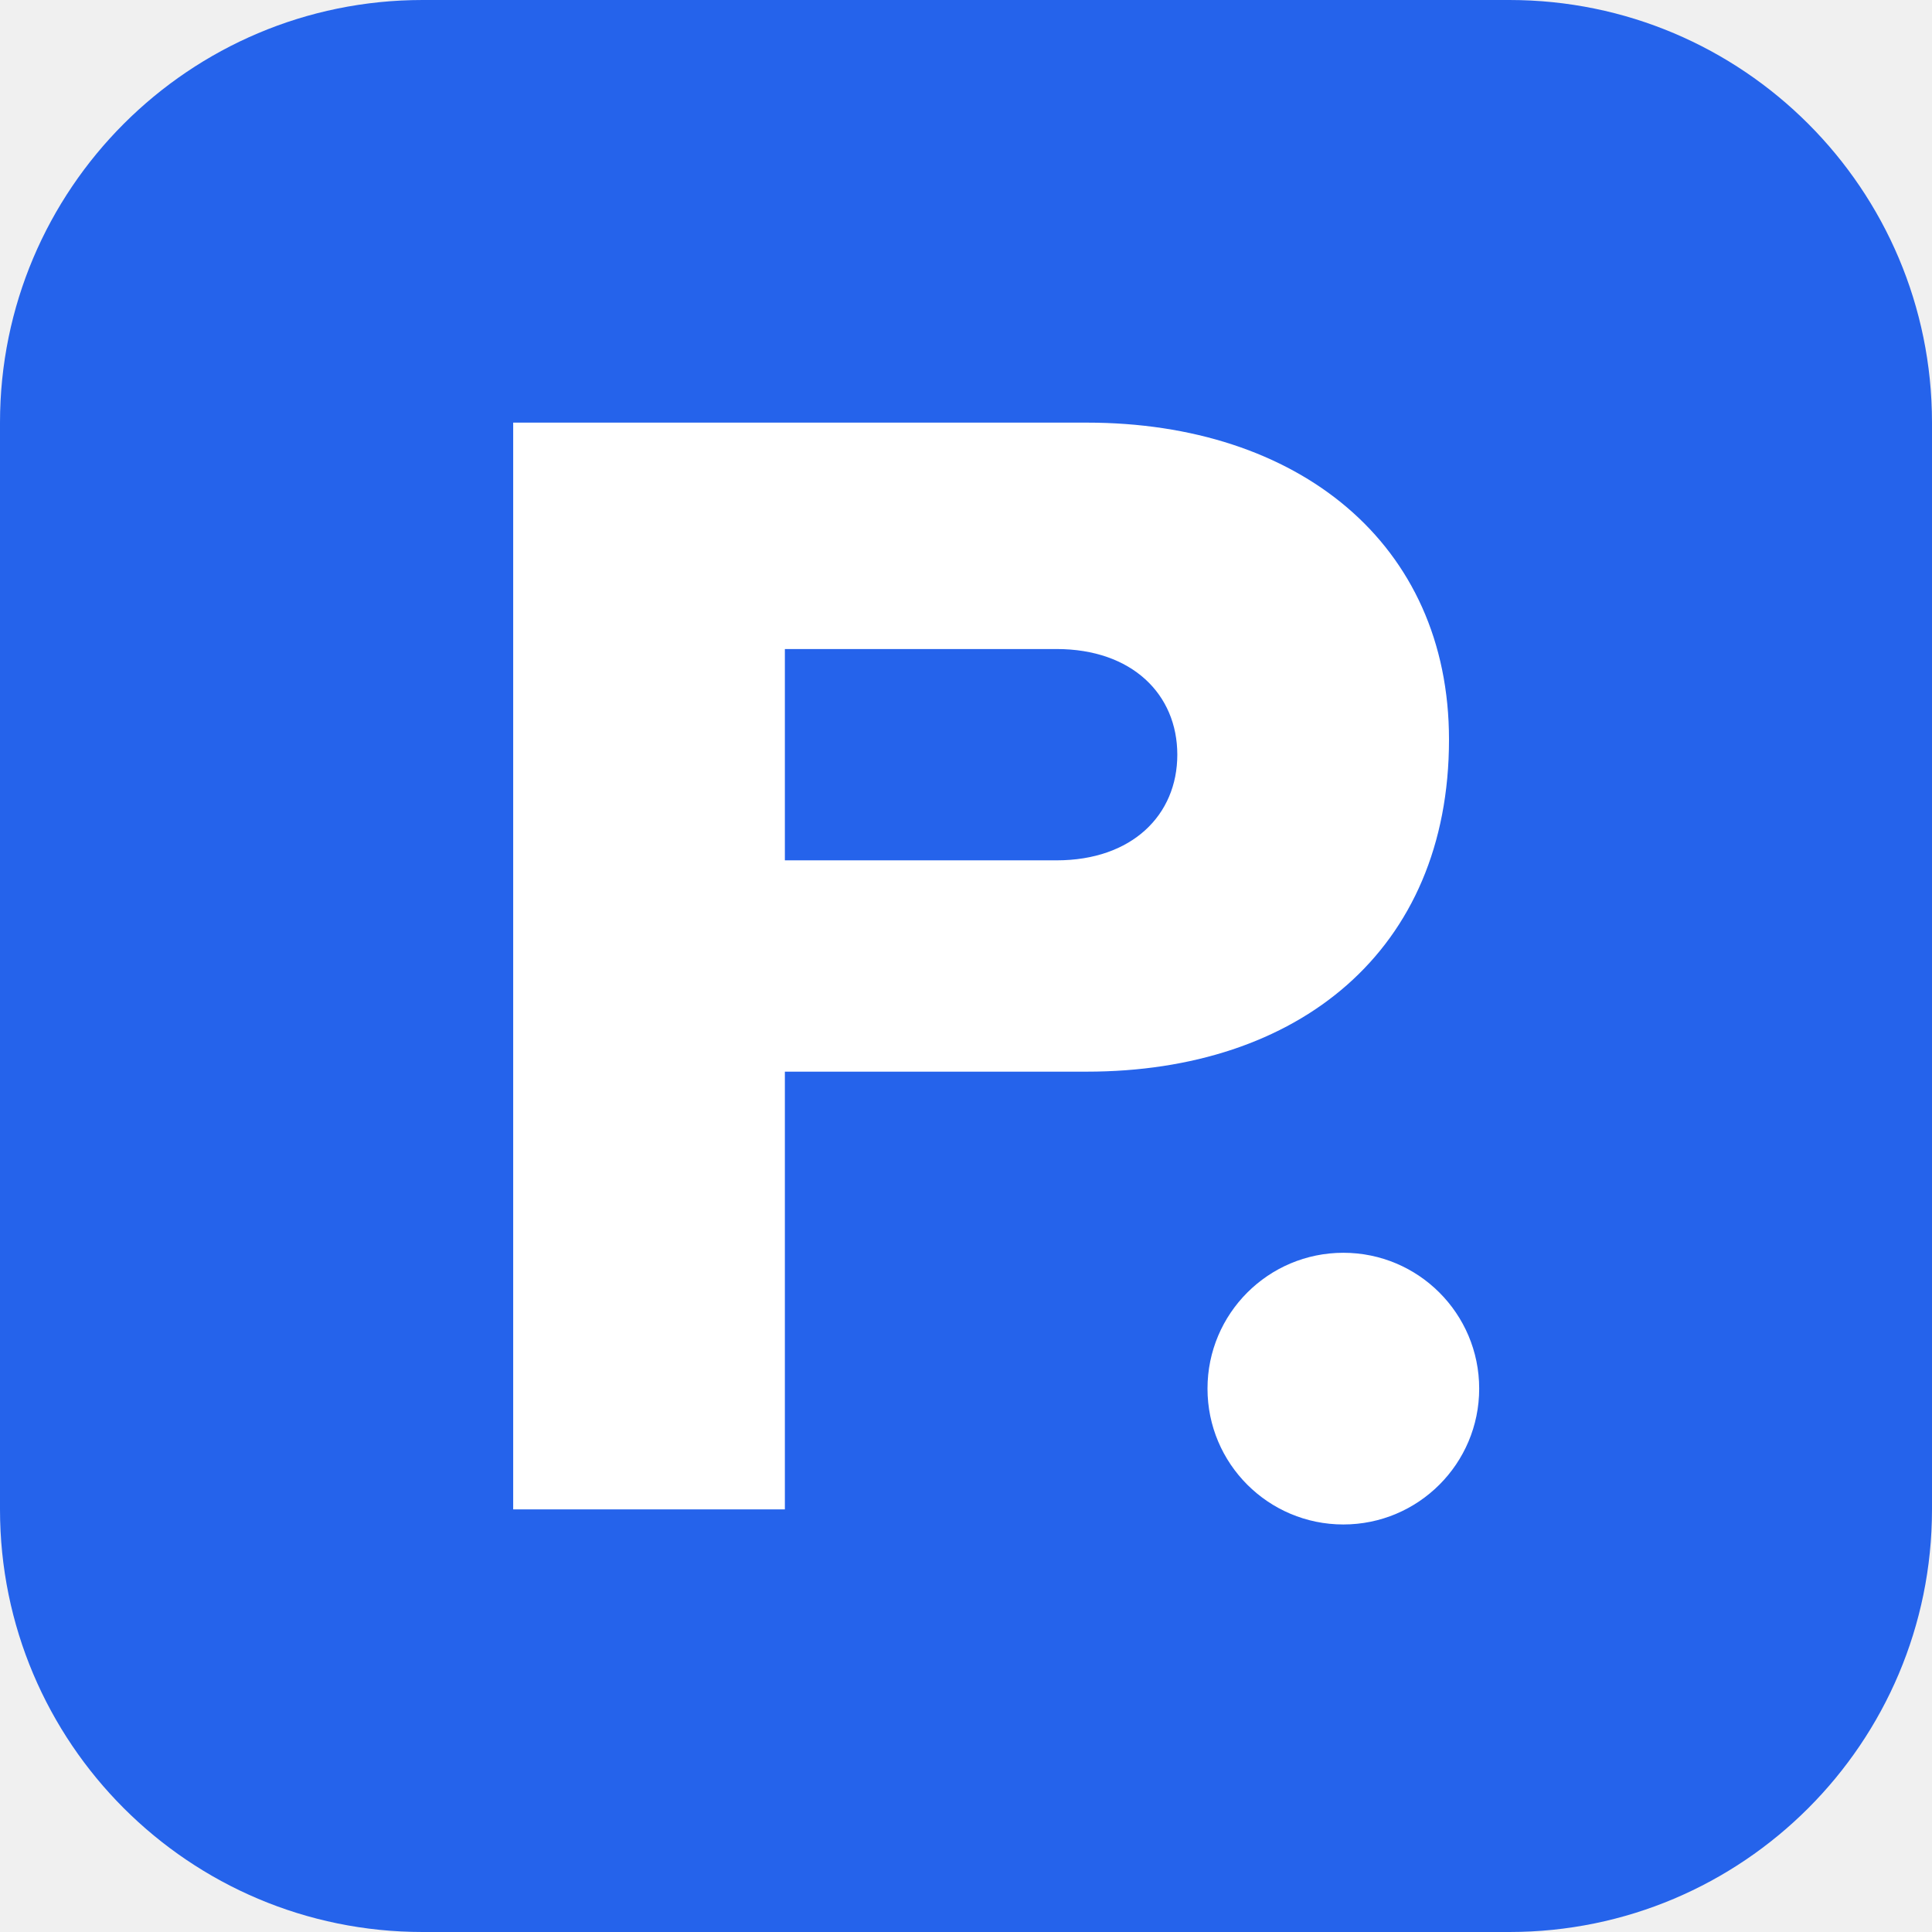
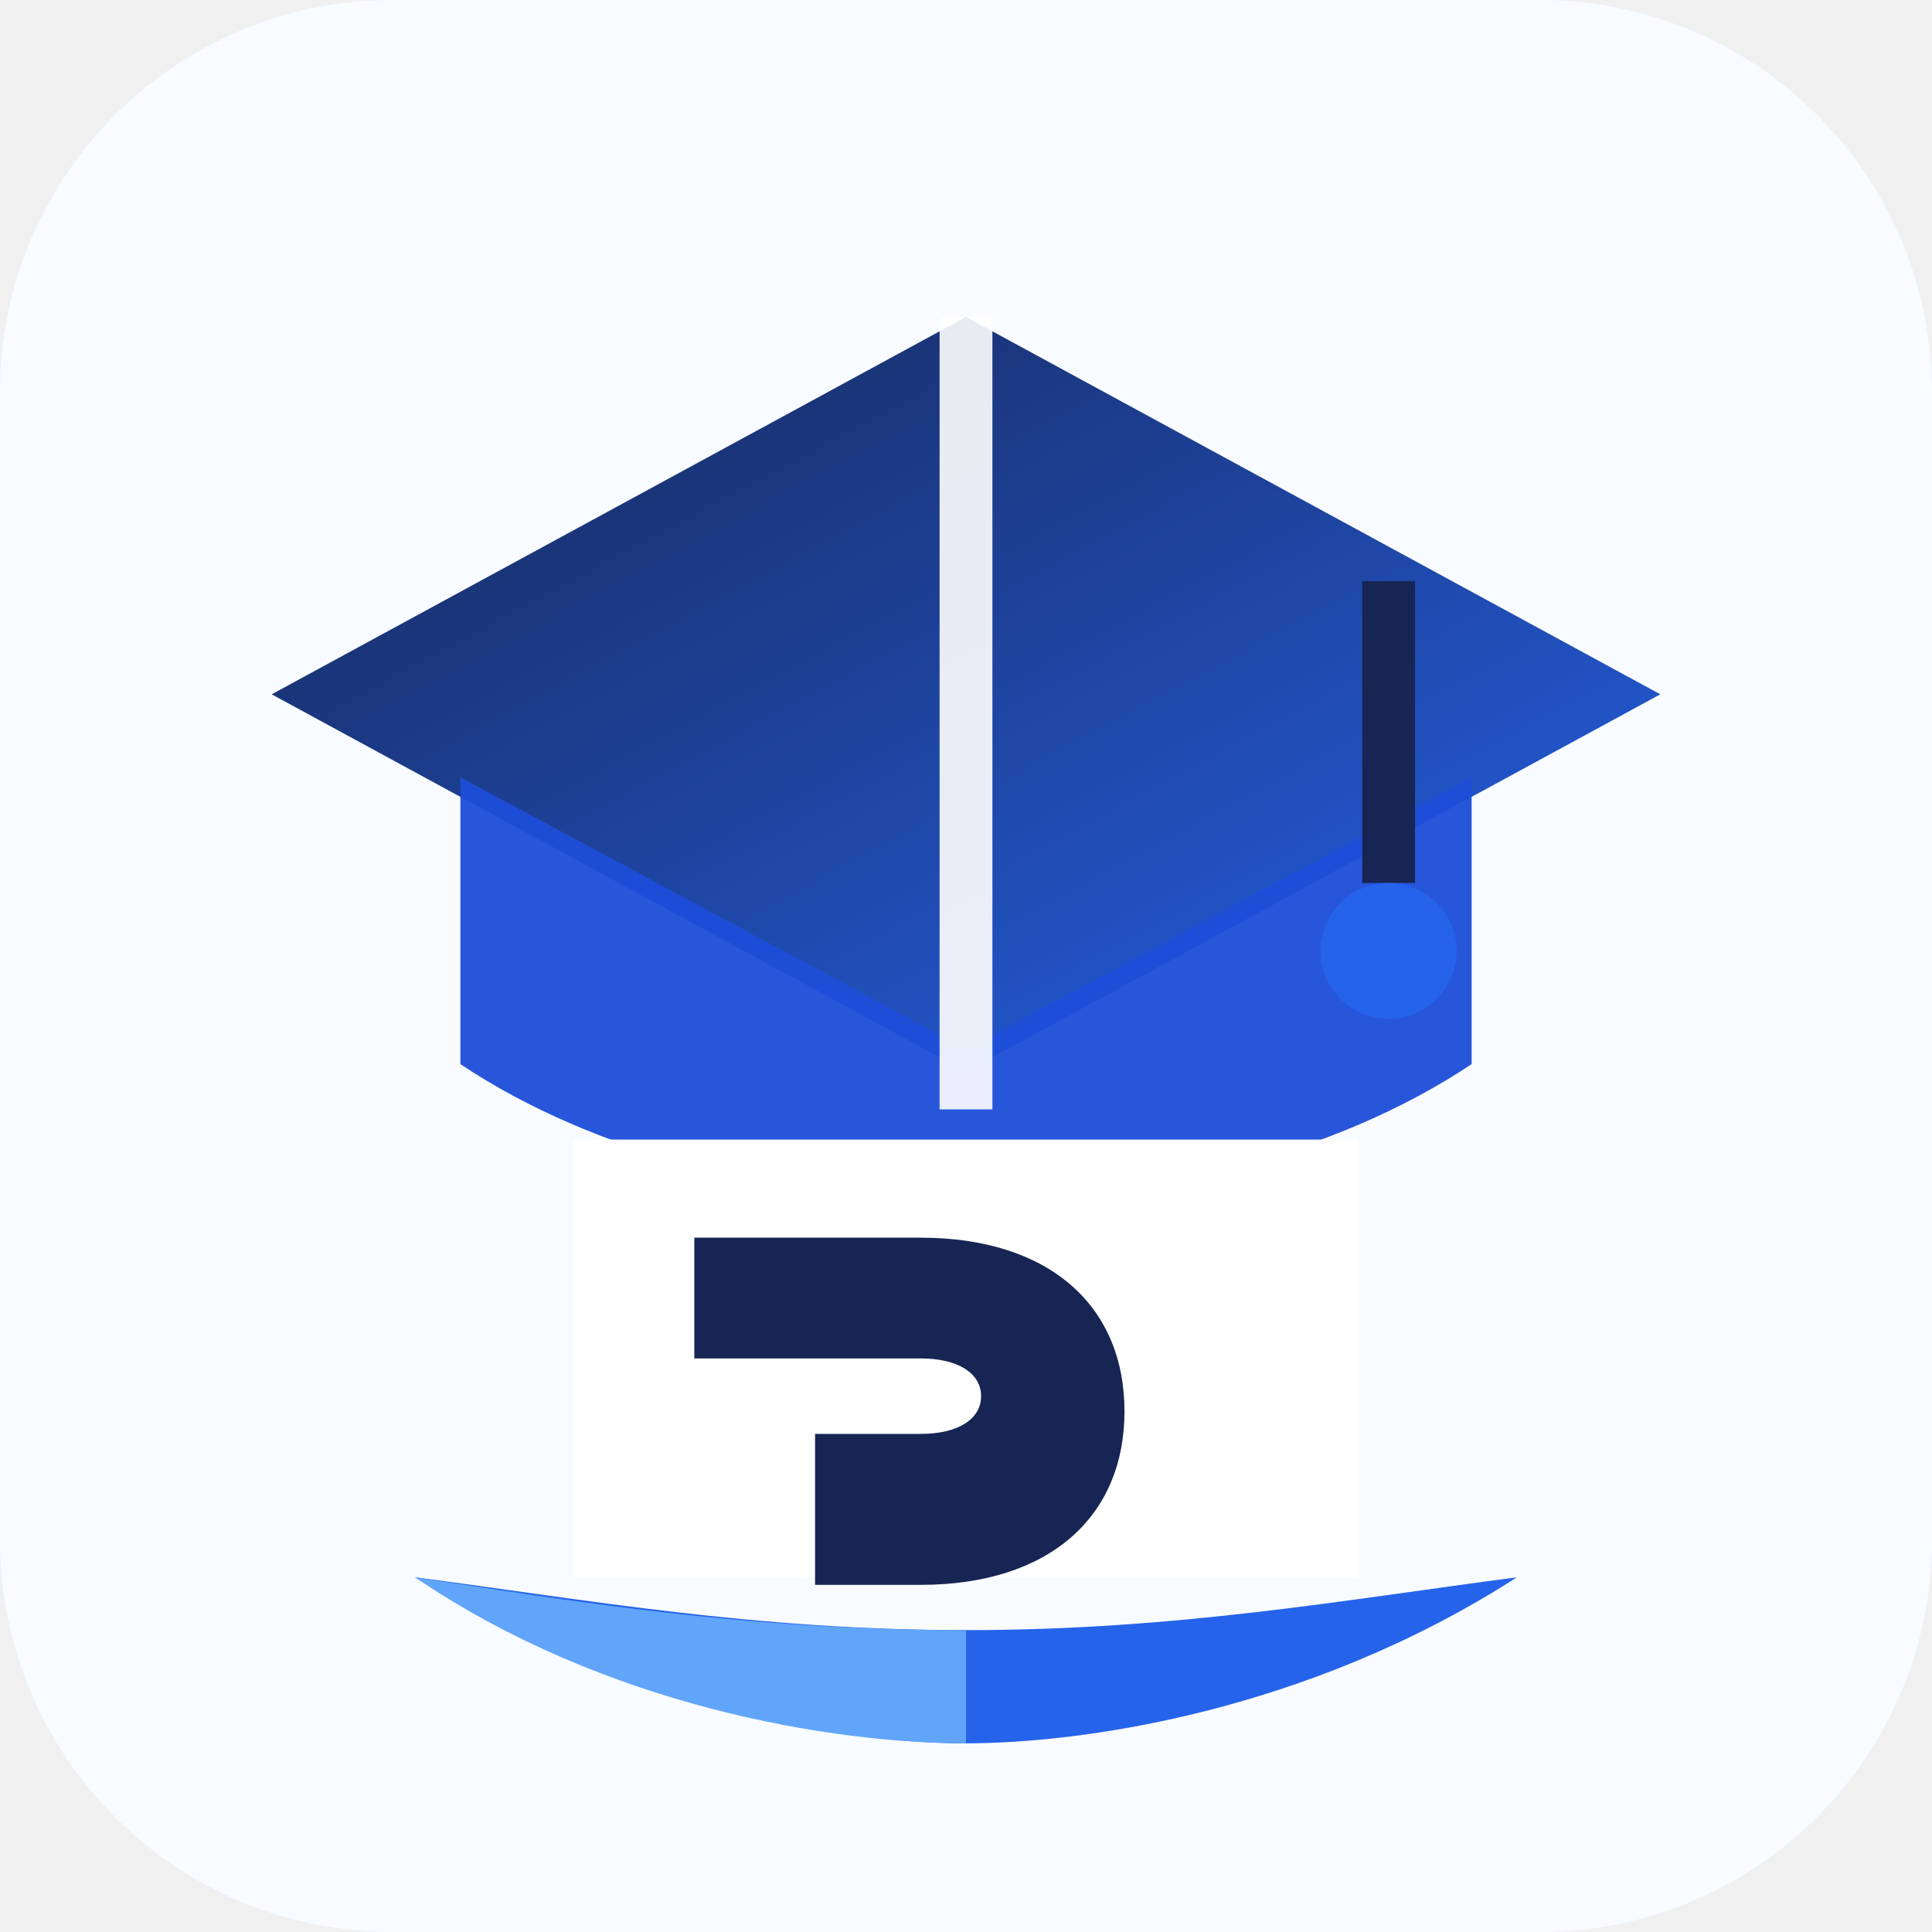
- <svg xmlns="http://www.w3.org/2000/svg" viewBox="0 0 128 128">
-   <rect width="128" height="128" rx="28" fill="#2563eb" />
-   <path fill="#fff" d="M34 28h38c14 0 24 8 24 21 0 14-10 22-24 22H52v29H34V28zm18 15v14h18c5 0 8-3 8-7s-3-7-8-7H52z" />
-   <circle cx="89" cy="92" r="9" fill="#fff" />
+ <svg xmlns="http://www.w3.org/2000/svg" viewBox="0 0 256 256" role="img" aria-labelledby="title desc">
+   <defs>
+     <linearGradient id="blue" x1="0" y1="0" x2="1" y2="1">
+       <stop offset="0" stop-color="#172554" />
+       <stop offset="1" stop-color="#2563eb" />
+     </linearGradient>
+   </defs>
+   <rect width="256" height="256" rx="52" fill="#f8fbff" />
+   <path d="M36 92 128 42l92 50-92 50z" fill="url(#blue)" />
+   <path d="M61 103v38c36 24 98 24 134 0v-38l-67 36z" fill="#1d4ed8" opacity=".95" />
+   <path d="M128 42v105" stroke="#fff" stroke-width="7" opacity=".9" />
+   <path d="M184 77v40" stroke="#172554" stroke-width="7" />
+   <circle cx="184" cy="126" r="9" fill="#2563eb" />
+   <path d="M76 151h104v58H76z" fill="#fff" />
+   <path d="M92 164h30c17 0 27 9 27 23s-10 23-27 23h-14v-20h14c5 0 8-2 8-5s-3-5-8-5H92z" fill="#172554" />
+   <path d="M55 209c28 18 58 22 73 22s45-4 73-22c-23 3-45 7-73 7s-50-4-73-7z" fill="#2563eb" />
+   <path d="M55 209c20 3 43 7 73 7v15c-18 0-48-5-73-22z" fill="#60a5fa" />
</svg>
